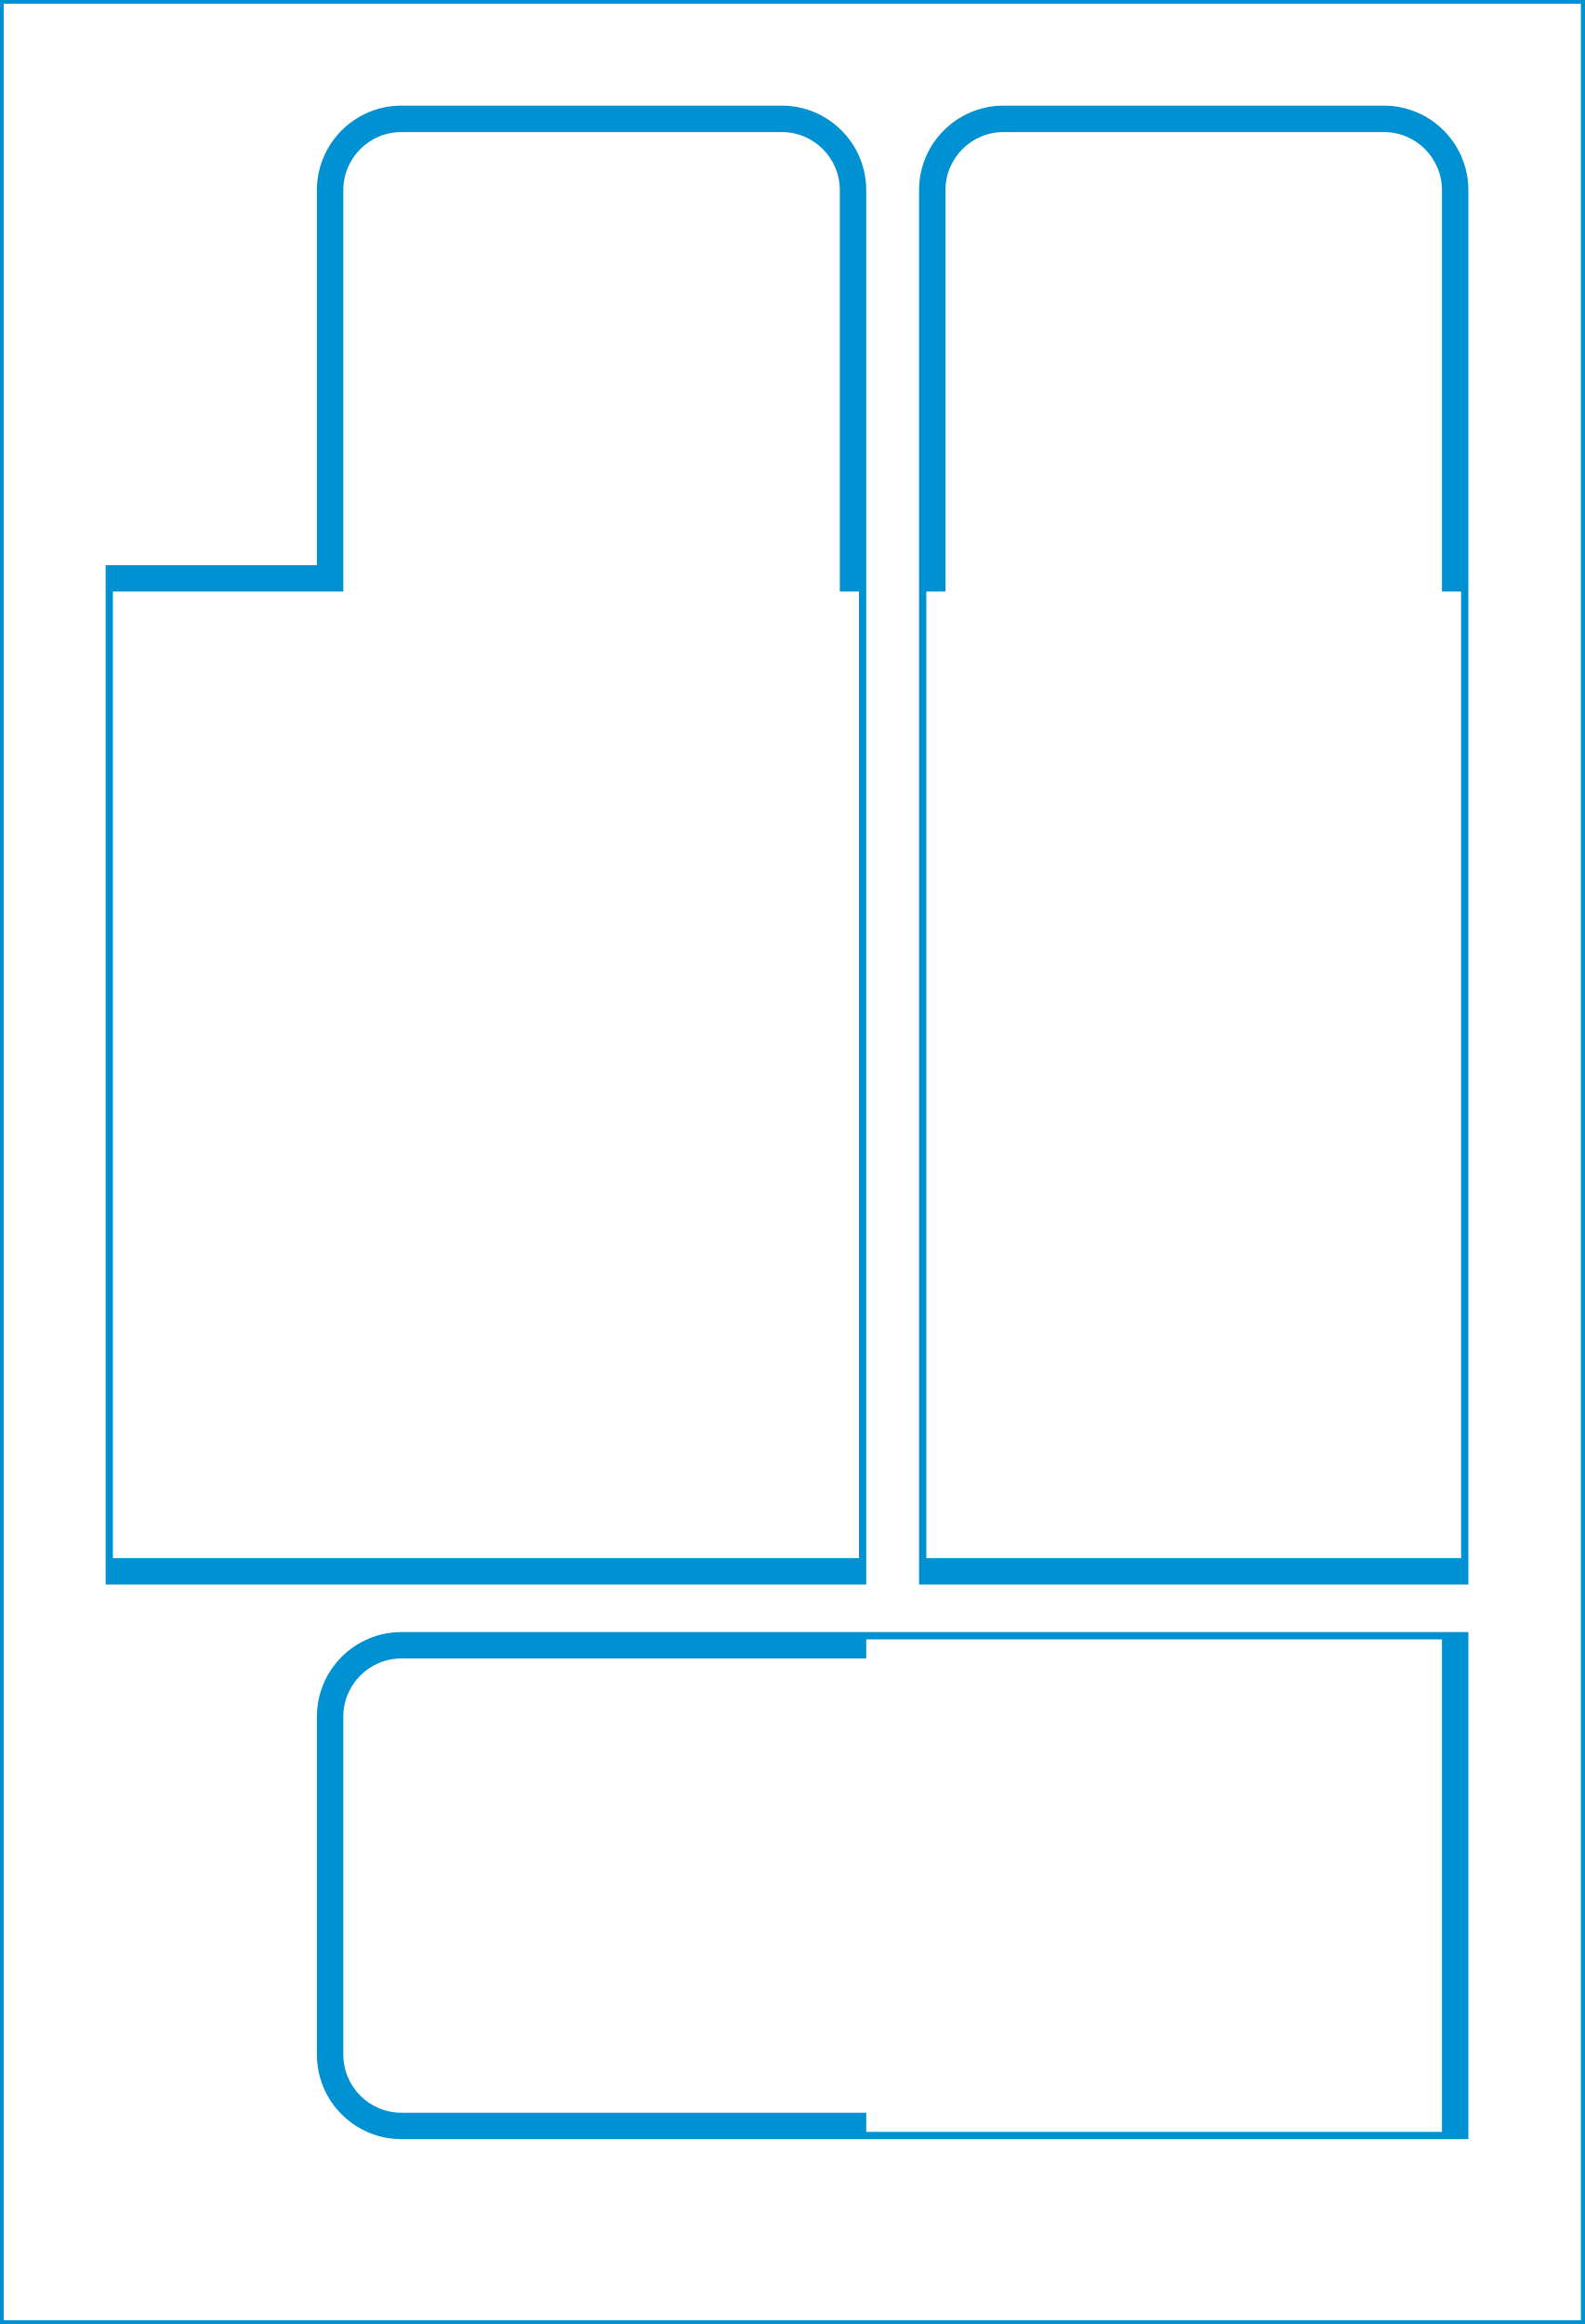
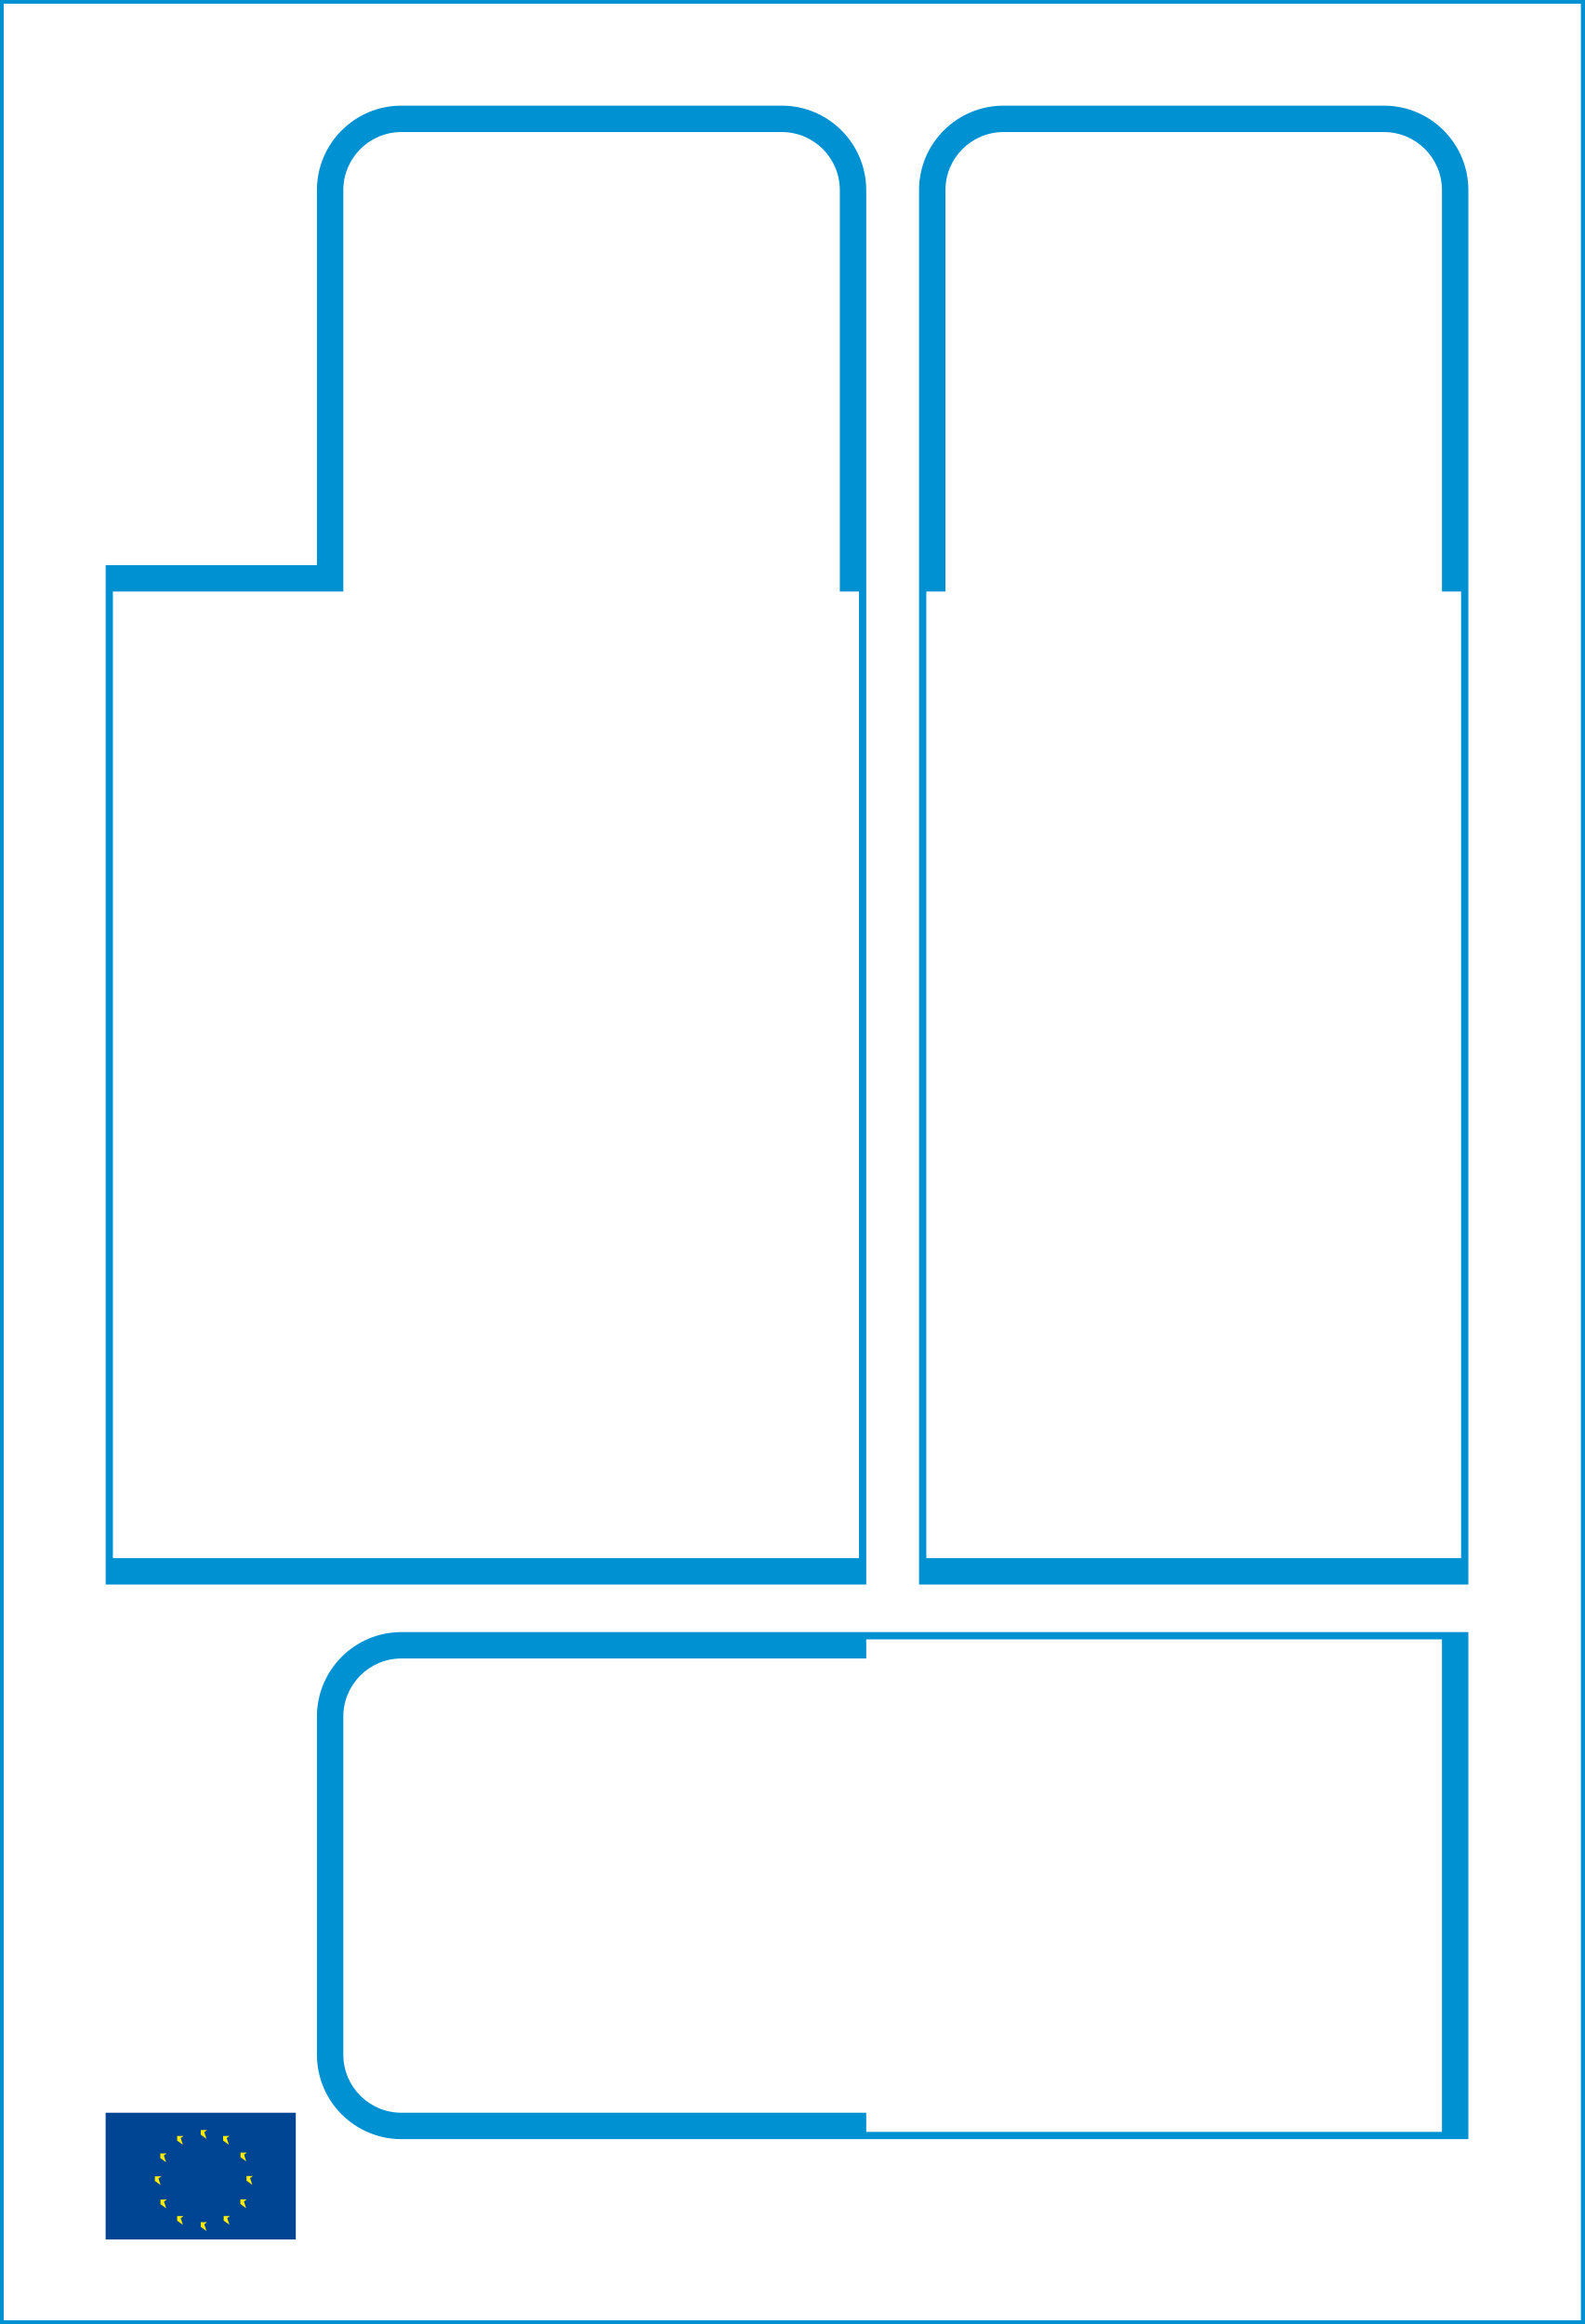
- <svg xmlns="http://www.w3.org/2000/svg" version="1.1" viewBox="0 0 75 110">
+ <svg xmlns="http://www.w3.org/2000/svg" xmlns:xlink="http://www.w3.org/1999/xlink" version="1.1" viewBox="0 0 75 110">
  <rect x="0" y="0" width="75" height="110" fill="white" stroke="#0091d2" stroke-width="0.35" />
  <g transform="translate(5,5)" fill="#0091d2">
    <path d="m 14,0 c -2.209,0 -4,1.791 -4,4 l 0,17.75 -10,0 L 0,70 36,70 36,4 C 36,1.791 34.209,0 32,0 L 14,0 z m 0,1.25 18,0 c 1.519,0 2.75,1.231 2.75,2.75 l 0,19 0.906,0 0,45.75 -35.312,0 0,-45.75 10.906,0 0,-19 c 0,-1.519 1.231,-2.75 2.75,-2.75 z" />
  </g>
  <g transform="translate(43.5,5)" fill="#0091d2">
    <path d="m 4,0 c -2.209,0 -4,1.791 -4,4 l 0,66 26,0 0,-66 c 0,-2.209 -1.791,-4 -4,-4 l -18,0 z m 0,1.25 18,0 c 1.519,0 2.75,1.231 2.75,2.75 l 0,19 0.906,0 0,45.75 -25.312,0 0,-45.75 0.906,0 0,-19 c 0,-1.519 1.231,-2.75 2.75,-2.75 z" />
  </g>
  <g transform="translate(15,77.25)" fill="#0091d2">
    <path d="m 4,0 c -2.209,0 -4,1.791 -4,4 l 0,16 c 0,2.209 1.791,4 4,4 l 50.5,0 0,-24 -28.5,0 -22,0 z m 22,0.344 27.25,0 0,23.312 -27.25,0 L 26,22.75 4,22.75 c -1.519,0 -2.75,-1.231 -2.75,-2.75 l 0,-16 c 0,-1.519 1.231,-2.75 2.75,-2.75 l 22,0 0,-0.906 z" />
  </g>
+   <g transform="translate(5,100)">
+     <symbol id="EU-logo-star">
+       <path d="m -0.439,-0.099 0.335,0 0.104,-0.319 0.104,0.319 0.335,0 -0.271,0.197 0.104,0.319 -0.272,-0.197 -0.272,0.197 0.104,-0.319 z" fill="#ffed00" />
+     </symbol>
+     <rect x="0" y="0" width="9" height="6" fill="#004494" />
+     <use x="4.501" y="0.819" xlink:href="#EU-logo-star" />
+     <use x="5.561" y="1.1" xlink:href="#EU-logo-star" />
+     <use x="6.383" y="1.887" xlink:href="#EU-logo-star" />
+     <use x="6.668" y="2.995" xlink:href="#EU-logo-star" />
+     <use x="6.377" y="4.102" xlink:href="#EU-logo-star" />
+     <use x="5.587" y="4.886" xlink:href="#EU-logo-star" />
+     <use x="4.501" y="5.181" xlink:href="#EU-logo-star" />
+     <use x="3.384" y="4.89" xlink:href="#EU-logo-star" />
+     <use x="2.595" y="4.109" xlink:href="#EU-logo-star" />
+     <use x="2.332" y="3.01" xlink:href="#EU-logo-star" />
+     <use x="2.587" y="1.926" xlink:href="#EU-logo-star" />
+     <use x="3.384" y="1.1" xlink:href="#EU-logo-star" />
+   </g>
</svg>
